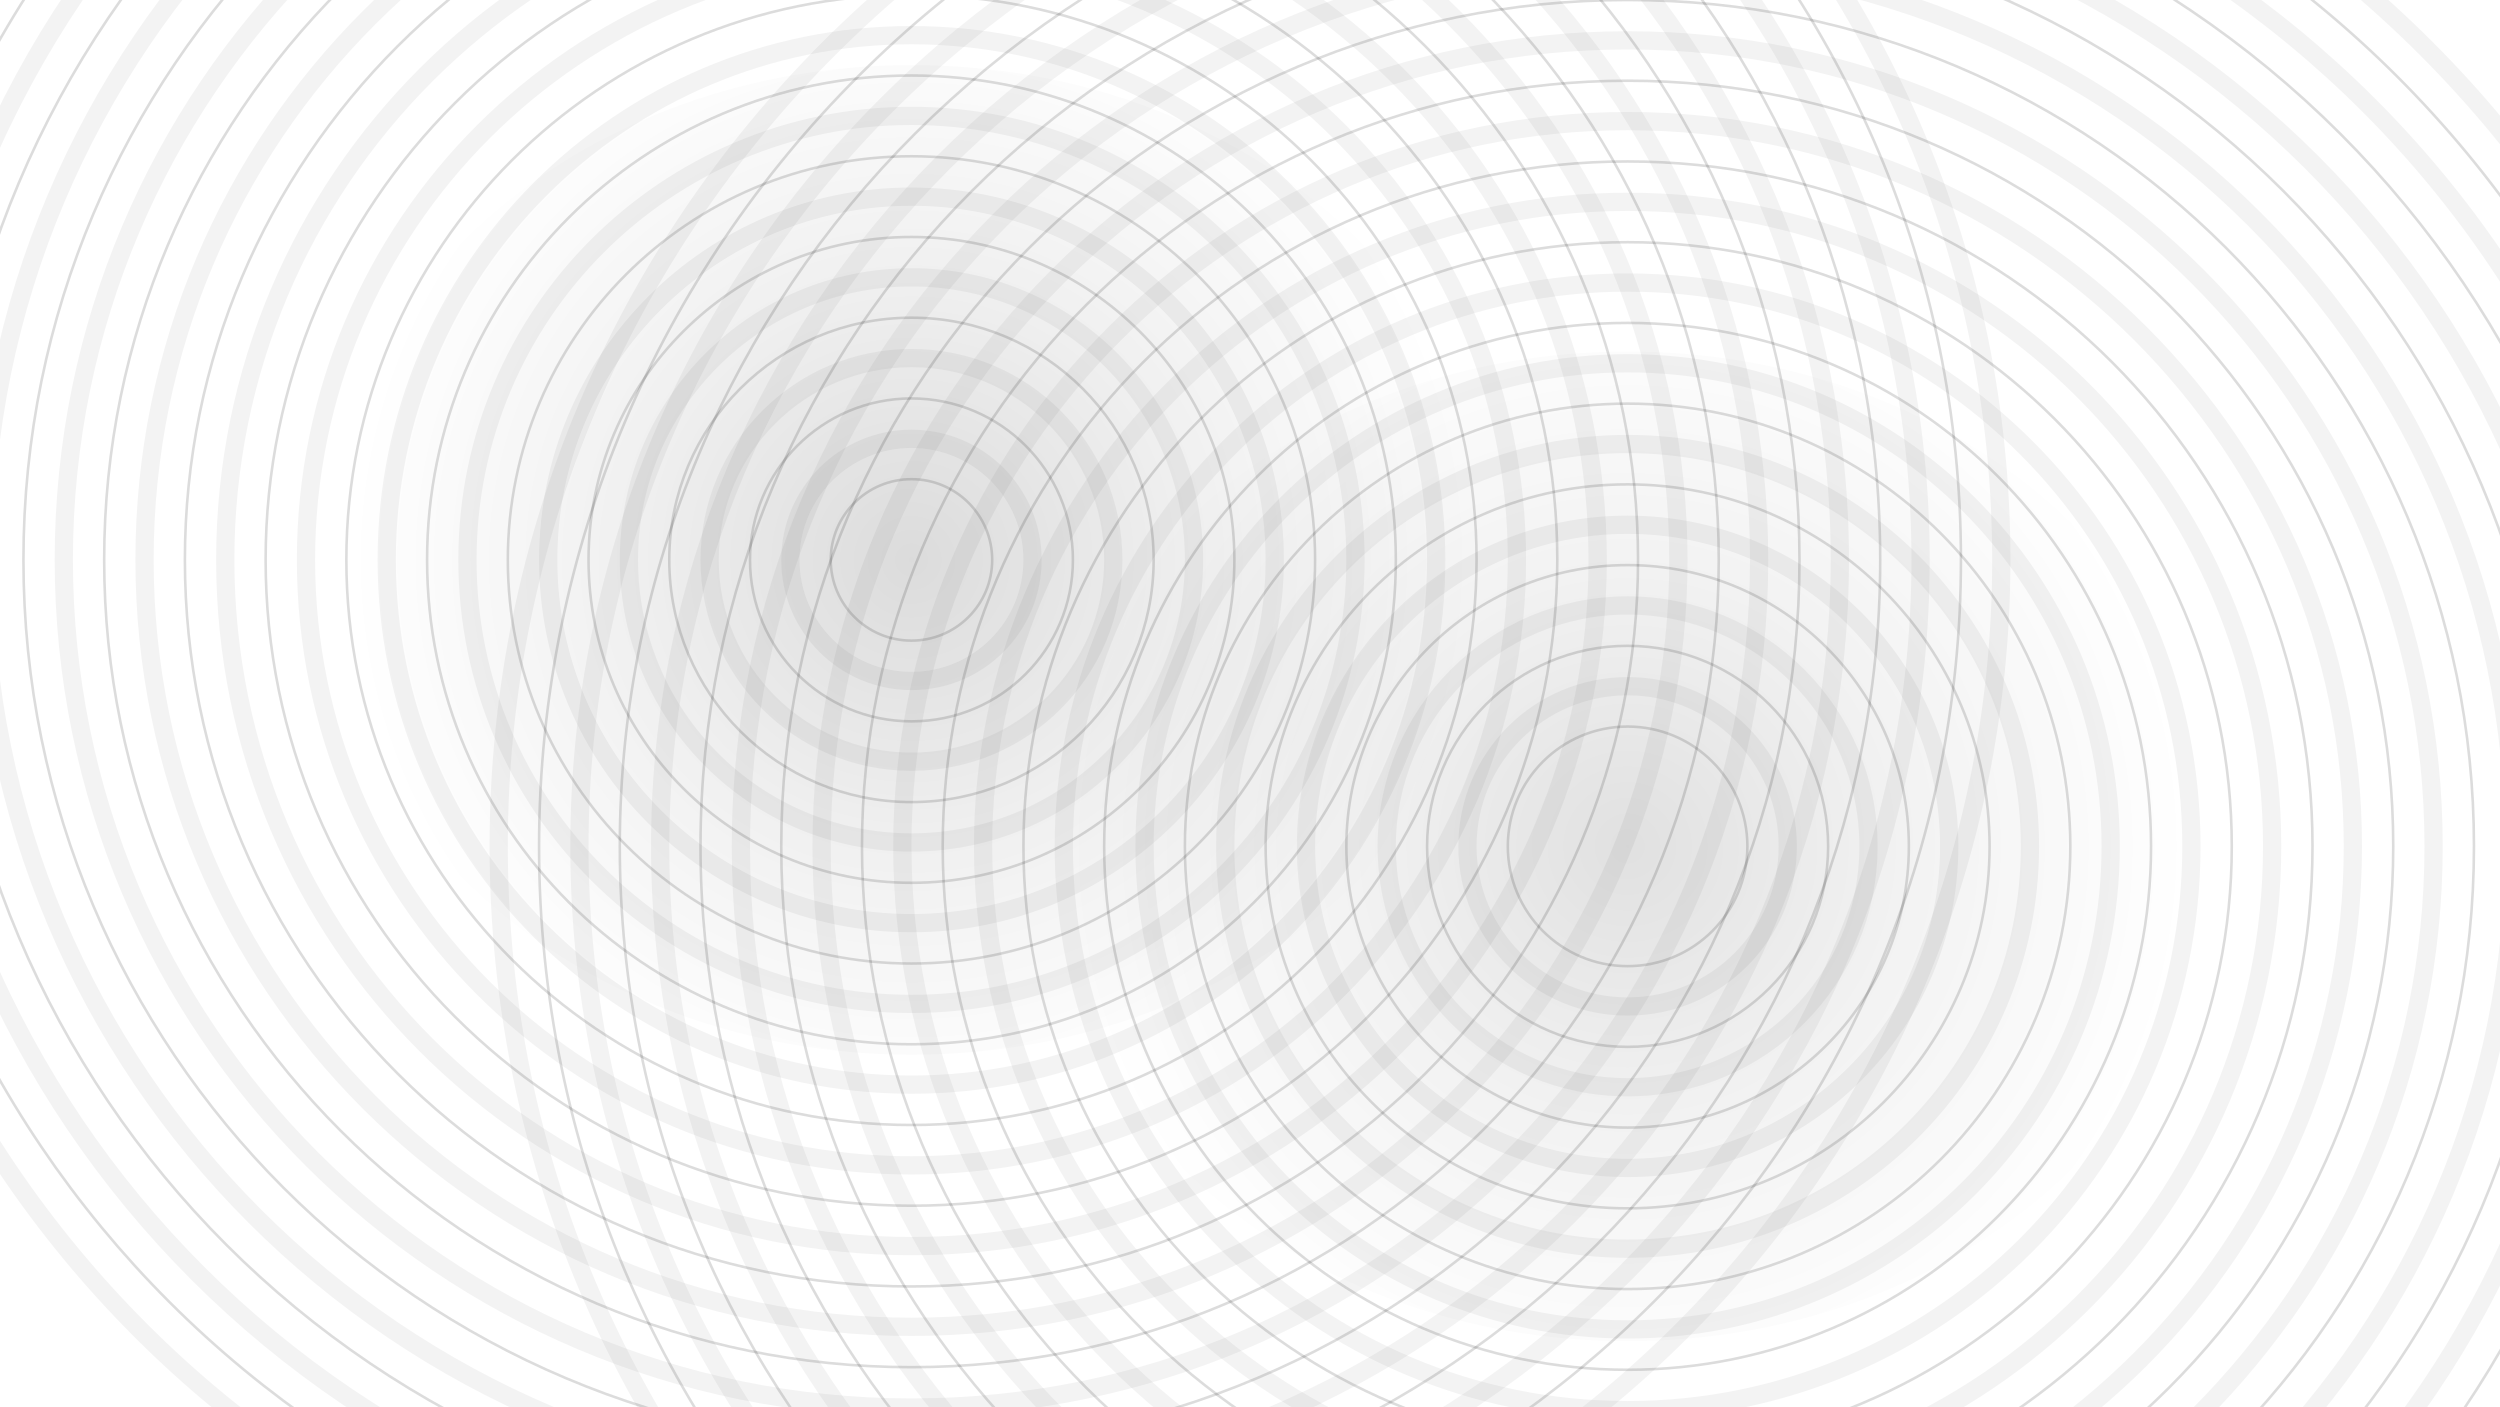
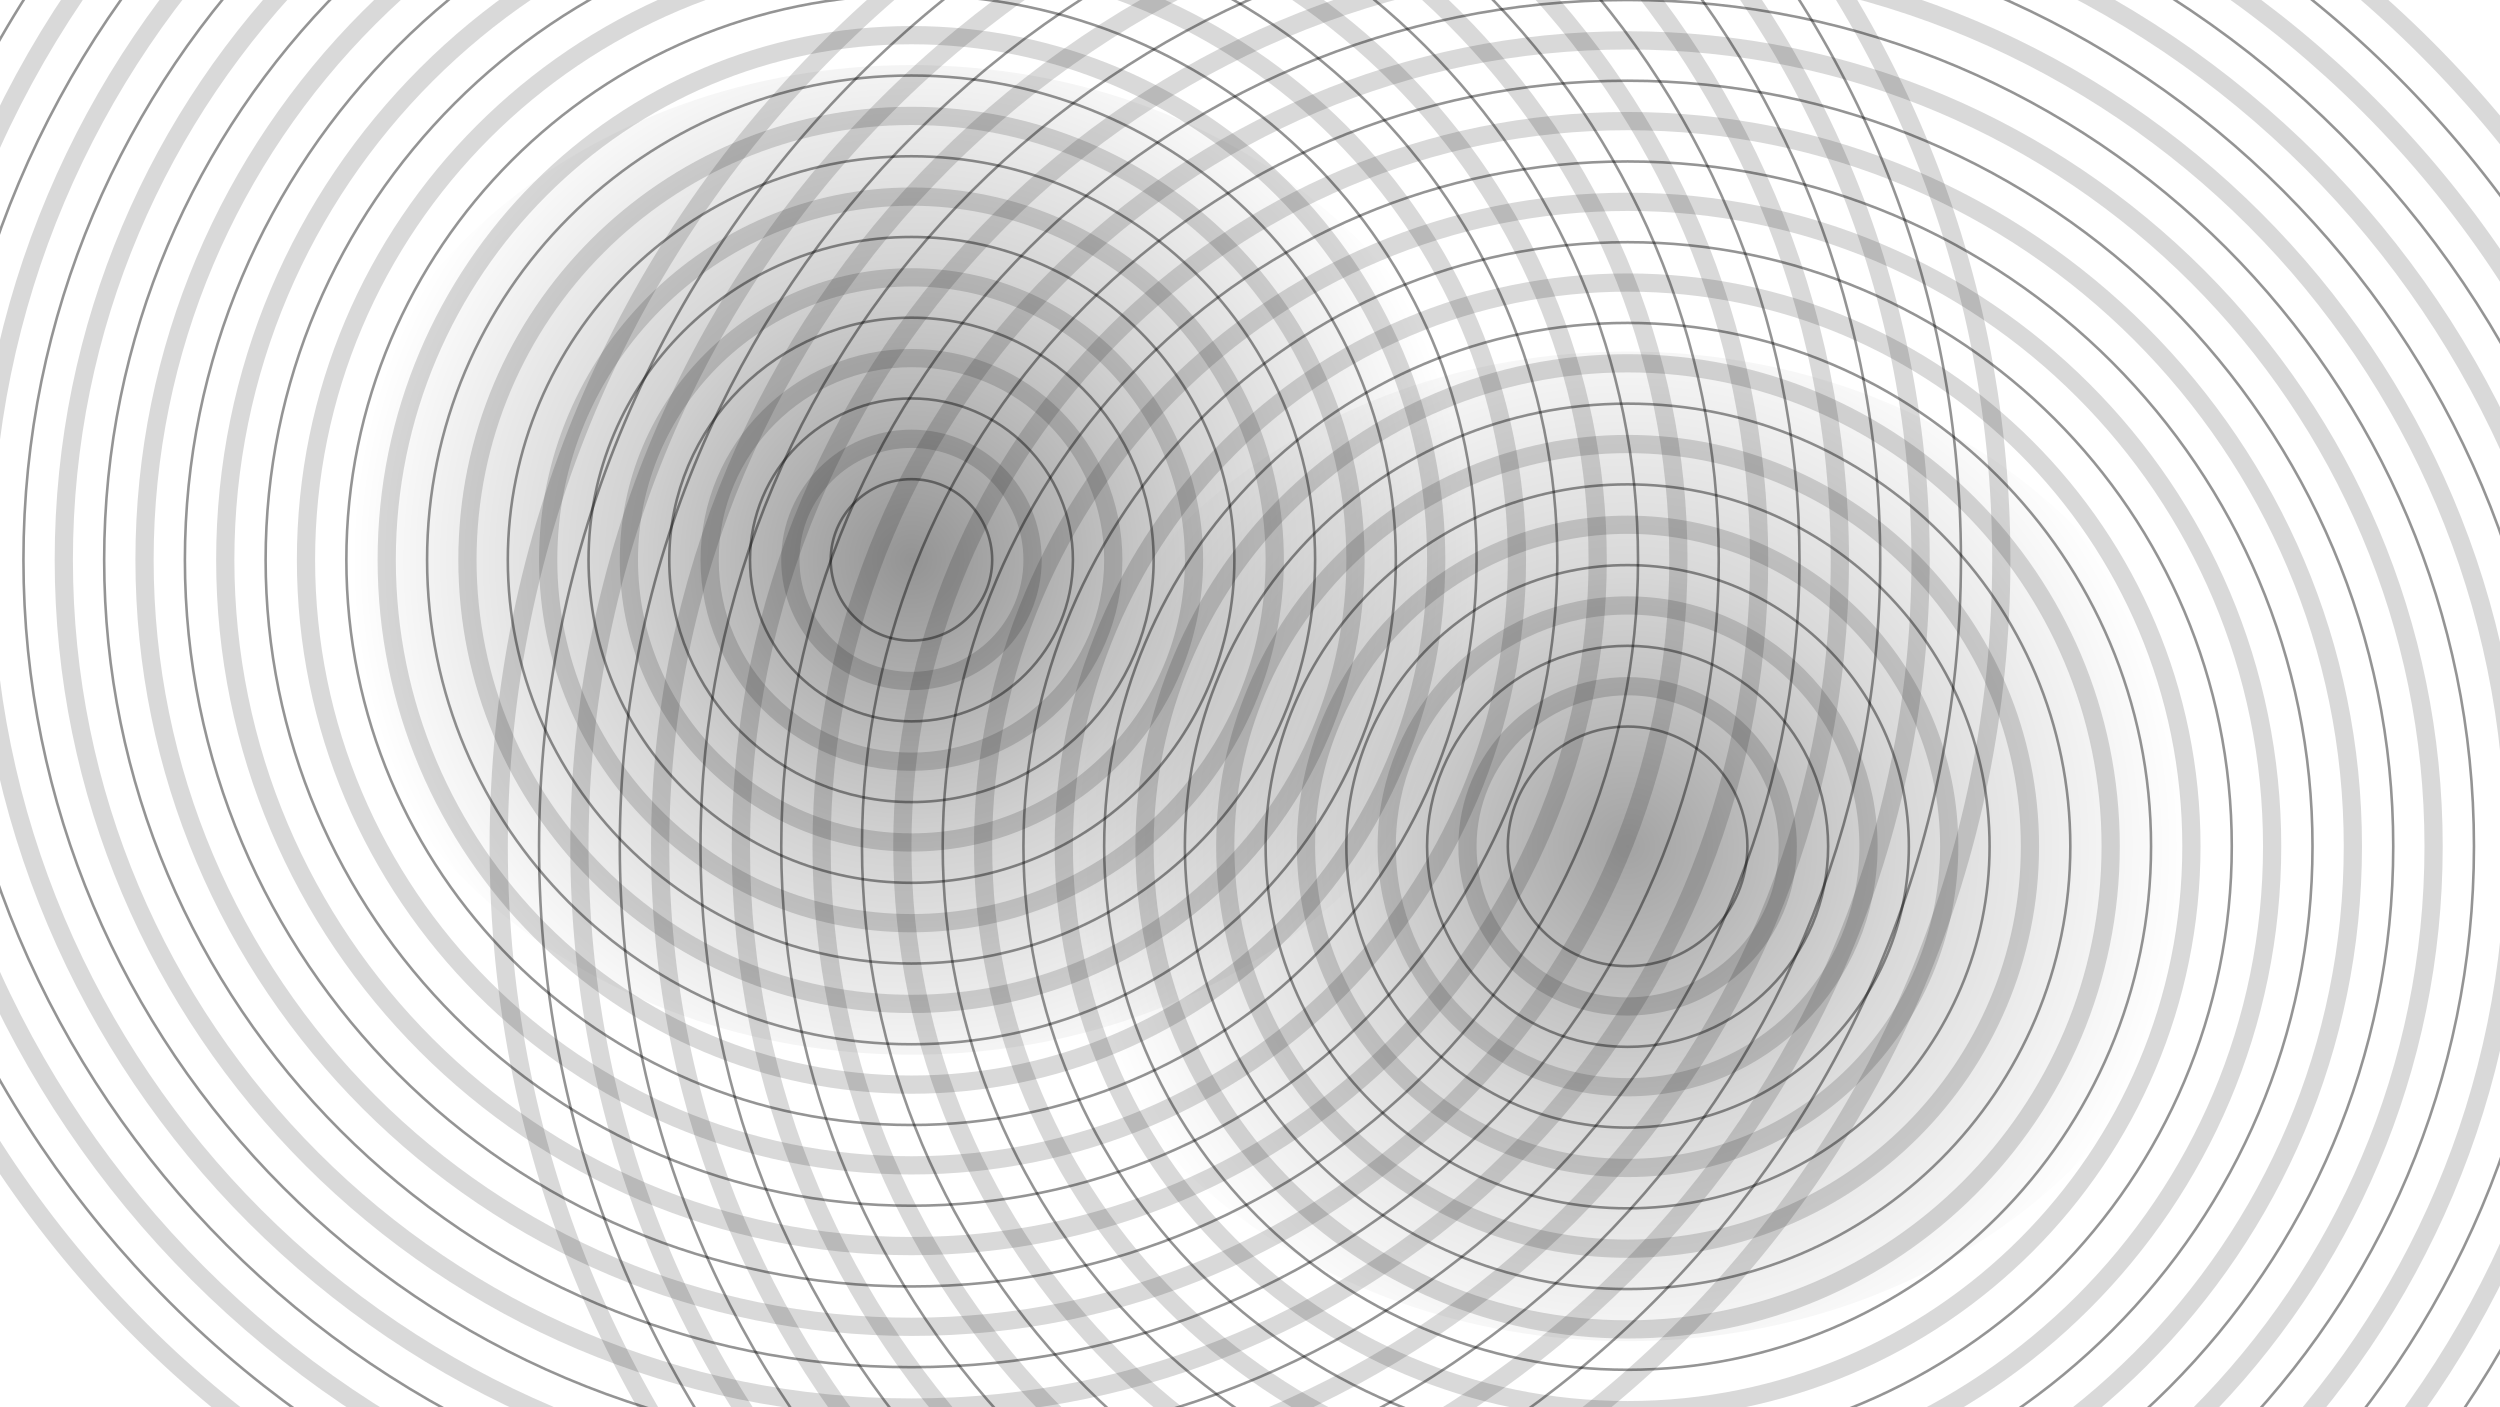
<svg xmlns="http://www.w3.org/2000/svg" width="1920" height="1080" viewBox="0 0 1920 1080" preserveAspectRatio="none">
  <defs>
    <radialGradient id="focus1" gradientUnits="userSpaceOnUse" cx="700" cy="430" r="430">
-       <stop offset="0" stop-color="#000000" stop-opacity="0.14" />
-       <stop offset="0.5" stop-color="#000000" stop-opacity="0.06" />
-       <stop offset="1" stop-color="#000000" stop-opacity="0" />
+       <stop offset="0" stop-color="#000000" stop-opacity="0.420" />
+       <stop offset="0.5" stop-color="#000000" stop-opacity="0.180" />
+       <stop offset="1" stop-color="#000000" stop-opacity="0.000" />
    </radialGradient>
    <radialGradient id="focus2" gradientUnits="userSpaceOnUse" cx="1250" cy="650" r="430">
-       <stop offset="0" stop-color="#000000" stop-opacity="0.12" />
-       <stop offset="0.5" stop-color="#000000" stop-opacity="0.05" />
-       <stop offset="1" stop-color="#000000" stop-opacity="0" />
+       <stop offset="0" stop-color="#000000" stop-opacity="0.360" />
+       <stop offset="0.5" stop-color="#000000" stop-opacity="0.150" />
+       <stop offset="1" stop-color="#000000" stop-opacity="0.000" />
    </radialGradient>
  </defs>
  <ellipse cx="700" cy="430" rx="450" ry="380" fill="url(#focus1)" />
  <ellipse cx="1250" cy="650" rx="450" ry="380" fill="url(#focus2)" />
-   <circle cx="700" cy="430" r="62.0" fill="none" stroke="#000000" stroke-opacity="0.14" stroke-width="2" />
-   <circle cx="700" cy="430" r="93.0" fill="none" stroke="#000000" stroke-opacity="0.05" stroke-width="14" />
-   <circle cx="700" cy="430" r="124.0" fill="none" stroke="#000000" stroke-opacity="0.14" stroke-width="2" />
-   <circle cx="700" cy="430" r="155.0" fill="none" stroke="#000000" stroke-opacity="0.05" stroke-width="14" />
-   <circle cx="700" cy="430" r="186.0" fill="none" stroke="#000000" stroke-opacity="0.14" stroke-width="2" />
-   <circle cx="700" cy="430" r="217.0" fill="none" stroke="#000000" stroke-opacity="0.05" stroke-width="14" />
-   <circle cx="700" cy="430" r="248.0" fill="none" stroke="#000000" stroke-opacity="0.14" stroke-width="2" />
-   <circle cx="700" cy="430" r="279.0" fill="none" stroke="#000000" stroke-opacity="0.05" stroke-width="14" />
-   <circle cx="700" cy="430" r="310.0" fill="none" stroke="#000000" stroke-opacity="0.14" stroke-width="2" />
-   <circle cx="700" cy="430" r="341.0" fill="none" stroke="#000000" stroke-opacity="0.05" stroke-width="14" />
-   <circle cx="700" cy="430" r="372.0" fill="none" stroke="#000000" stroke-opacity="0.14" stroke-width="2" />
-   <circle cx="700" cy="430" r="403.0" fill="none" stroke="#000000" stroke-opacity="0.05" stroke-width="14" />
-   <circle cx="700" cy="430" r="434.0" fill="none" stroke="#000000" stroke-opacity="0.14" stroke-width="2" />
-   <circle cx="700" cy="430" r="465.0" fill="none" stroke="#000000" stroke-opacity="0.05" stroke-width="14" />
-   <circle cx="700" cy="430" r="496.0" fill="none" stroke="#000000" stroke-opacity="0.14" stroke-width="2" />
-   <circle cx="700" cy="430" r="527.0" fill="none" stroke="#000000" stroke-opacity="0.05" stroke-width="14" />
-   <circle cx="700" cy="430" r="558.0" fill="none" stroke="#000000" stroke-opacity="0.14" stroke-width="2" />
-   <circle cx="700" cy="430" r="589.0" fill="none" stroke="#000000" stroke-opacity="0.05" stroke-width="14" />
-   <circle cx="700" cy="430" r="620.0" fill="none" stroke="#000000" stroke-opacity="0.14" stroke-width="2" />
-   <circle cx="700" cy="430" r="651.0" fill="none" stroke="#000000" stroke-opacity="0.05" stroke-width="14" />
-   <circle cx="700" cy="430" r="682.0" fill="none" stroke="#000000" stroke-opacity="0.14" stroke-width="2" />
-   <circle cx="700" cy="430" r="713.0" fill="none" stroke="#000000" stroke-opacity="0.05" stroke-width="14" />
-   <circle cx="700" cy="430" r="744.0" fill="none" stroke="#000000" stroke-opacity="0.14" stroke-width="2" />
-   <circle cx="700" cy="430" r="775.0" fill="none" stroke="#000000" stroke-opacity="0.05" stroke-width="14" />
-   <circle cx="700" cy="430" r="806.0" fill="none" stroke="#000000" stroke-opacity="0.14" stroke-width="2" />
-   <circle cx="700" cy="430" r="837.0" fill="none" stroke="#000000" stroke-opacity="0.05" stroke-width="14" />
-   <circle cx="1250" cy="650" r="92.0" fill="none" stroke="#000000" stroke-opacity="0.14" stroke-width="2" />
-   <circle cx="1250" cy="650" r="123.0" fill="none" stroke="#000000" stroke-opacity="0.05" stroke-width="14" />
-   <circle cx="1250" cy="650" r="154.0" fill="none" stroke="#000000" stroke-opacity="0.14" stroke-width="2" />
-   <circle cx="1250" cy="650" r="185.0" fill="none" stroke="#000000" stroke-opacity="0.05" stroke-width="14" />
-   <circle cx="1250" cy="650" r="216.0" fill="none" stroke="#000000" stroke-opacity="0.14" stroke-width="2" />
-   <circle cx="1250" cy="650" r="247.0" fill="none" stroke="#000000" stroke-opacity="0.05" stroke-width="14" />
-   <circle cx="1250" cy="650" r="278.0" fill="none" stroke="#000000" stroke-opacity="0.14" stroke-width="2" />
-   <circle cx="1250" cy="650" r="309.0" fill="none" stroke="#000000" stroke-opacity="0.05" stroke-width="14" />
-   <circle cx="1250" cy="650" r="340.0" fill="none" stroke="#000000" stroke-opacity="0.14" stroke-width="2" />
-   <circle cx="1250" cy="650" r="371.0" fill="none" stroke="#000000" stroke-opacity="0.05" stroke-width="14" />
-   <circle cx="1250" cy="650" r="402.0" fill="none" stroke="#000000" stroke-opacity="0.14" stroke-width="2" />
-   <circle cx="1250" cy="650" r="433.0" fill="none" stroke="#000000" stroke-opacity="0.05" stroke-width="14" />
-   <circle cx="1250" cy="650" r="464.0" fill="none" stroke="#000000" stroke-opacity="0.14" stroke-width="2" />
-   <circle cx="1250" cy="650" r="495.0" fill="none" stroke="#000000" stroke-opacity="0.05" stroke-width="14" />
-   <circle cx="1250" cy="650" r="526.0" fill="none" stroke="#000000" stroke-opacity="0.14" stroke-width="2" />
-   <circle cx="1250" cy="650" r="557.0" fill="none" stroke="#000000" stroke-opacity="0.05" stroke-width="14" />
-   <circle cx="1250" cy="650" r="588.0" fill="none" stroke="#000000" stroke-opacity="0.14" stroke-width="2" />
-   <circle cx="1250" cy="650" r="619.0" fill="none" stroke="#000000" stroke-opacity="0.05" stroke-width="14" />
-   <circle cx="1250" cy="650" r="650.0" fill="none" stroke="#000000" stroke-opacity="0.14" stroke-width="2" />
-   <circle cx="1250" cy="650" r="681.0" fill="none" stroke="#000000" stroke-opacity="0.05" stroke-width="14" />
-   <circle cx="1250" cy="650" r="712.0" fill="none" stroke="#000000" stroke-opacity="0.14" stroke-width="2" />
-   <circle cx="1250" cy="650" r="743.0" fill="none" stroke="#000000" stroke-opacity="0.05" stroke-width="14" />
-   <circle cx="1250" cy="650" r="774.0" fill="none" stroke="#000000" stroke-opacity="0.14" stroke-width="2" />
-   <circle cx="1250" cy="650" r="805.0" fill="none" stroke="#000000" stroke-opacity="0.05" stroke-width="14" />
-   <circle cx="1250" cy="650" r="836.0" fill="none" stroke="#000000" stroke-opacity="0.14" stroke-width="2" />
-   <circle cx="1250" cy="650" r="867.0" fill="none" stroke="#000000" stroke-opacity="0.05" stroke-width="14" />
+   <circle cx="700" cy="430" r="62.0" fill="none" stroke="#000000" stroke-opacity="0.420" stroke-width="2" />
+   <circle cx="700" cy="430" r="93.0" fill="none" stroke="#000000" stroke-opacity="0.150" stroke-width="14" />
+   <circle cx="700" cy="430" r="124.0" fill="none" stroke="#000000" stroke-opacity="0.420" stroke-width="2" />
+   <circle cx="700" cy="430" r="155.0" fill="none" stroke="#000000" stroke-opacity="0.150" stroke-width="14" />
+   <circle cx="700" cy="430" r="186.0" fill="none" stroke="#000000" stroke-opacity="0.420" stroke-width="2" />
+   <circle cx="700" cy="430" r="217.0" fill="none" stroke="#000000" stroke-opacity="0.150" stroke-width="14" />
+   <circle cx="700" cy="430" r="248.0" fill="none" stroke="#000000" stroke-opacity="0.420" stroke-width="2" />
+   <circle cx="700" cy="430" r="279.0" fill="none" stroke="#000000" stroke-opacity="0.150" stroke-width="14" />
+   <circle cx="700" cy="430" r="310.0" fill="none" stroke="#000000" stroke-opacity="0.420" stroke-width="2" />
+   <circle cx="700" cy="430" r="341.0" fill="none" stroke="#000000" stroke-opacity="0.150" stroke-width="14" />
+   <circle cx="700" cy="430" r="372.0" fill="none" stroke="#000000" stroke-opacity="0.420" stroke-width="2" />
+   <circle cx="700" cy="430" r="403.0" fill="none" stroke="#000000" stroke-opacity="0.150" stroke-width="14" />
+   <circle cx="700" cy="430" r="434.0" fill="none" stroke="#000000" stroke-opacity="0.420" stroke-width="2" />
+   <circle cx="700" cy="430" r="465.0" fill="none" stroke="#000000" stroke-opacity="0.150" stroke-width="14" />
+   <circle cx="700" cy="430" r="496.0" fill="none" stroke="#000000" stroke-opacity="0.420" stroke-width="2" />
+   <circle cx="700" cy="430" r="527.0" fill="none" stroke="#000000" stroke-opacity="0.150" stroke-width="14" />
+   <circle cx="700" cy="430" r="558.0" fill="none" stroke="#000000" stroke-opacity="0.420" stroke-width="2" />
+   <circle cx="700" cy="430" r="589.0" fill="none" stroke="#000000" stroke-opacity="0.150" stroke-width="14" />
+   <circle cx="700" cy="430" r="620.0" fill="none" stroke="#000000" stroke-opacity="0.420" stroke-width="2" />
+   <circle cx="700" cy="430" r="651.0" fill="none" stroke="#000000" stroke-opacity="0.150" stroke-width="14" />
+   <circle cx="700" cy="430" r="682.0" fill="none" stroke="#000000" stroke-opacity="0.420" stroke-width="2" />
+   <circle cx="700" cy="430" r="713.0" fill="none" stroke="#000000" stroke-opacity="0.150" stroke-width="14" />
+   <circle cx="700" cy="430" r="744.0" fill="none" stroke="#000000" stroke-opacity="0.420" stroke-width="2" />
+   <circle cx="700" cy="430" r="775.0" fill="none" stroke="#000000" stroke-opacity="0.150" stroke-width="14" />
+   <circle cx="700" cy="430" r="806.0" fill="none" stroke="#000000" stroke-opacity="0.420" stroke-width="2" />
+   <circle cx="700" cy="430" r="837.0" fill="none" stroke="#000000" stroke-opacity="0.150" stroke-width="14" />
+   <circle cx="1250" cy="650" r="92.0" fill="none" stroke="#000000" stroke-opacity="0.420" stroke-width="2" />
+   <circle cx="1250" cy="650" r="123.0" fill="none" stroke="#000000" stroke-opacity="0.150" stroke-width="14" />
+   <circle cx="1250" cy="650" r="154.0" fill="none" stroke="#000000" stroke-opacity="0.420" stroke-width="2" />
+   <circle cx="1250" cy="650" r="185.0" fill="none" stroke="#000000" stroke-opacity="0.150" stroke-width="14" />
+   <circle cx="1250" cy="650" r="216.0" fill="none" stroke="#000000" stroke-opacity="0.420" stroke-width="2" />
+   <circle cx="1250" cy="650" r="247.0" fill="none" stroke="#000000" stroke-opacity="0.150" stroke-width="14" />
+   <circle cx="1250" cy="650" r="278.0" fill="none" stroke="#000000" stroke-opacity="0.420" stroke-width="2" />
+   <circle cx="1250" cy="650" r="309.0" fill="none" stroke="#000000" stroke-opacity="0.150" stroke-width="14" />
+   <circle cx="1250" cy="650" r="340.0" fill="none" stroke="#000000" stroke-opacity="0.420" stroke-width="2" />
+   <circle cx="1250" cy="650" r="371.0" fill="none" stroke="#000000" stroke-opacity="0.150" stroke-width="14" />
+   <circle cx="1250" cy="650" r="402.0" fill="none" stroke="#000000" stroke-opacity="0.420" stroke-width="2" />
+   <circle cx="1250" cy="650" r="433.0" fill="none" stroke="#000000" stroke-opacity="0.150" stroke-width="14" />
+   <circle cx="1250" cy="650" r="464.0" fill="none" stroke="#000000" stroke-opacity="0.420" stroke-width="2" />
+   <circle cx="1250" cy="650" r="495.0" fill="none" stroke="#000000" stroke-opacity="0.150" stroke-width="14" />
+   <circle cx="1250" cy="650" r="526.0" fill="none" stroke="#000000" stroke-opacity="0.420" stroke-width="2" />
+   <circle cx="1250" cy="650" r="557.0" fill="none" stroke="#000000" stroke-opacity="0.150" stroke-width="14" />
+   <circle cx="1250" cy="650" r="588.0" fill="none" stroke="#000000" stroke-opacity="0.420" stroke-width="2" />
+   <circle cx="1250" cy="650" r="619.0" fill="none" stroke="#000000" stroke-opacity="0.150" stroke-width="14" />
+   <circle cx="1250" cy="650" r="650.0" fill="none" stroke="#000000" stroke-opacity="0.420" stroke-width="2" />
+   <circle cx="1250" cy="650" r="681.0" fill="none" stroke="#000000" stroke-opacity="0.150" stroke-width="14" />
+   <circle cx="1250" cy="650" r="712.0" fill="none" stroke="#000000" stroke-opacity="0.420" stroke-width="2" />
+   <circle cx="1250" cy="650" r="743.0" fill="none" stroke="#000000" stroke-opacity="0.150" stroke-width="14" />
+   <circle cx="1250" cy="650" r="774.0" fill="none" stroke="#000000" stroke-opacity="0.420" stroke-width="2" />
+   <circle cx="1250" cy="650" r="805.0" fill="none" stroke="#000000" stroke-opacity="0.150" stroke-width="14" />
+   <circle cx="1250" cy="650" r="836.0" fill="none" stroke="#000000" stroke-opacity="0.420" stroke-width="2" />
+   <circle cx="1250" cy="650" r="867.0" fill="none" stroke="#000000" stroke-opacity="0.150" stroke-width="14" />
</svg>
